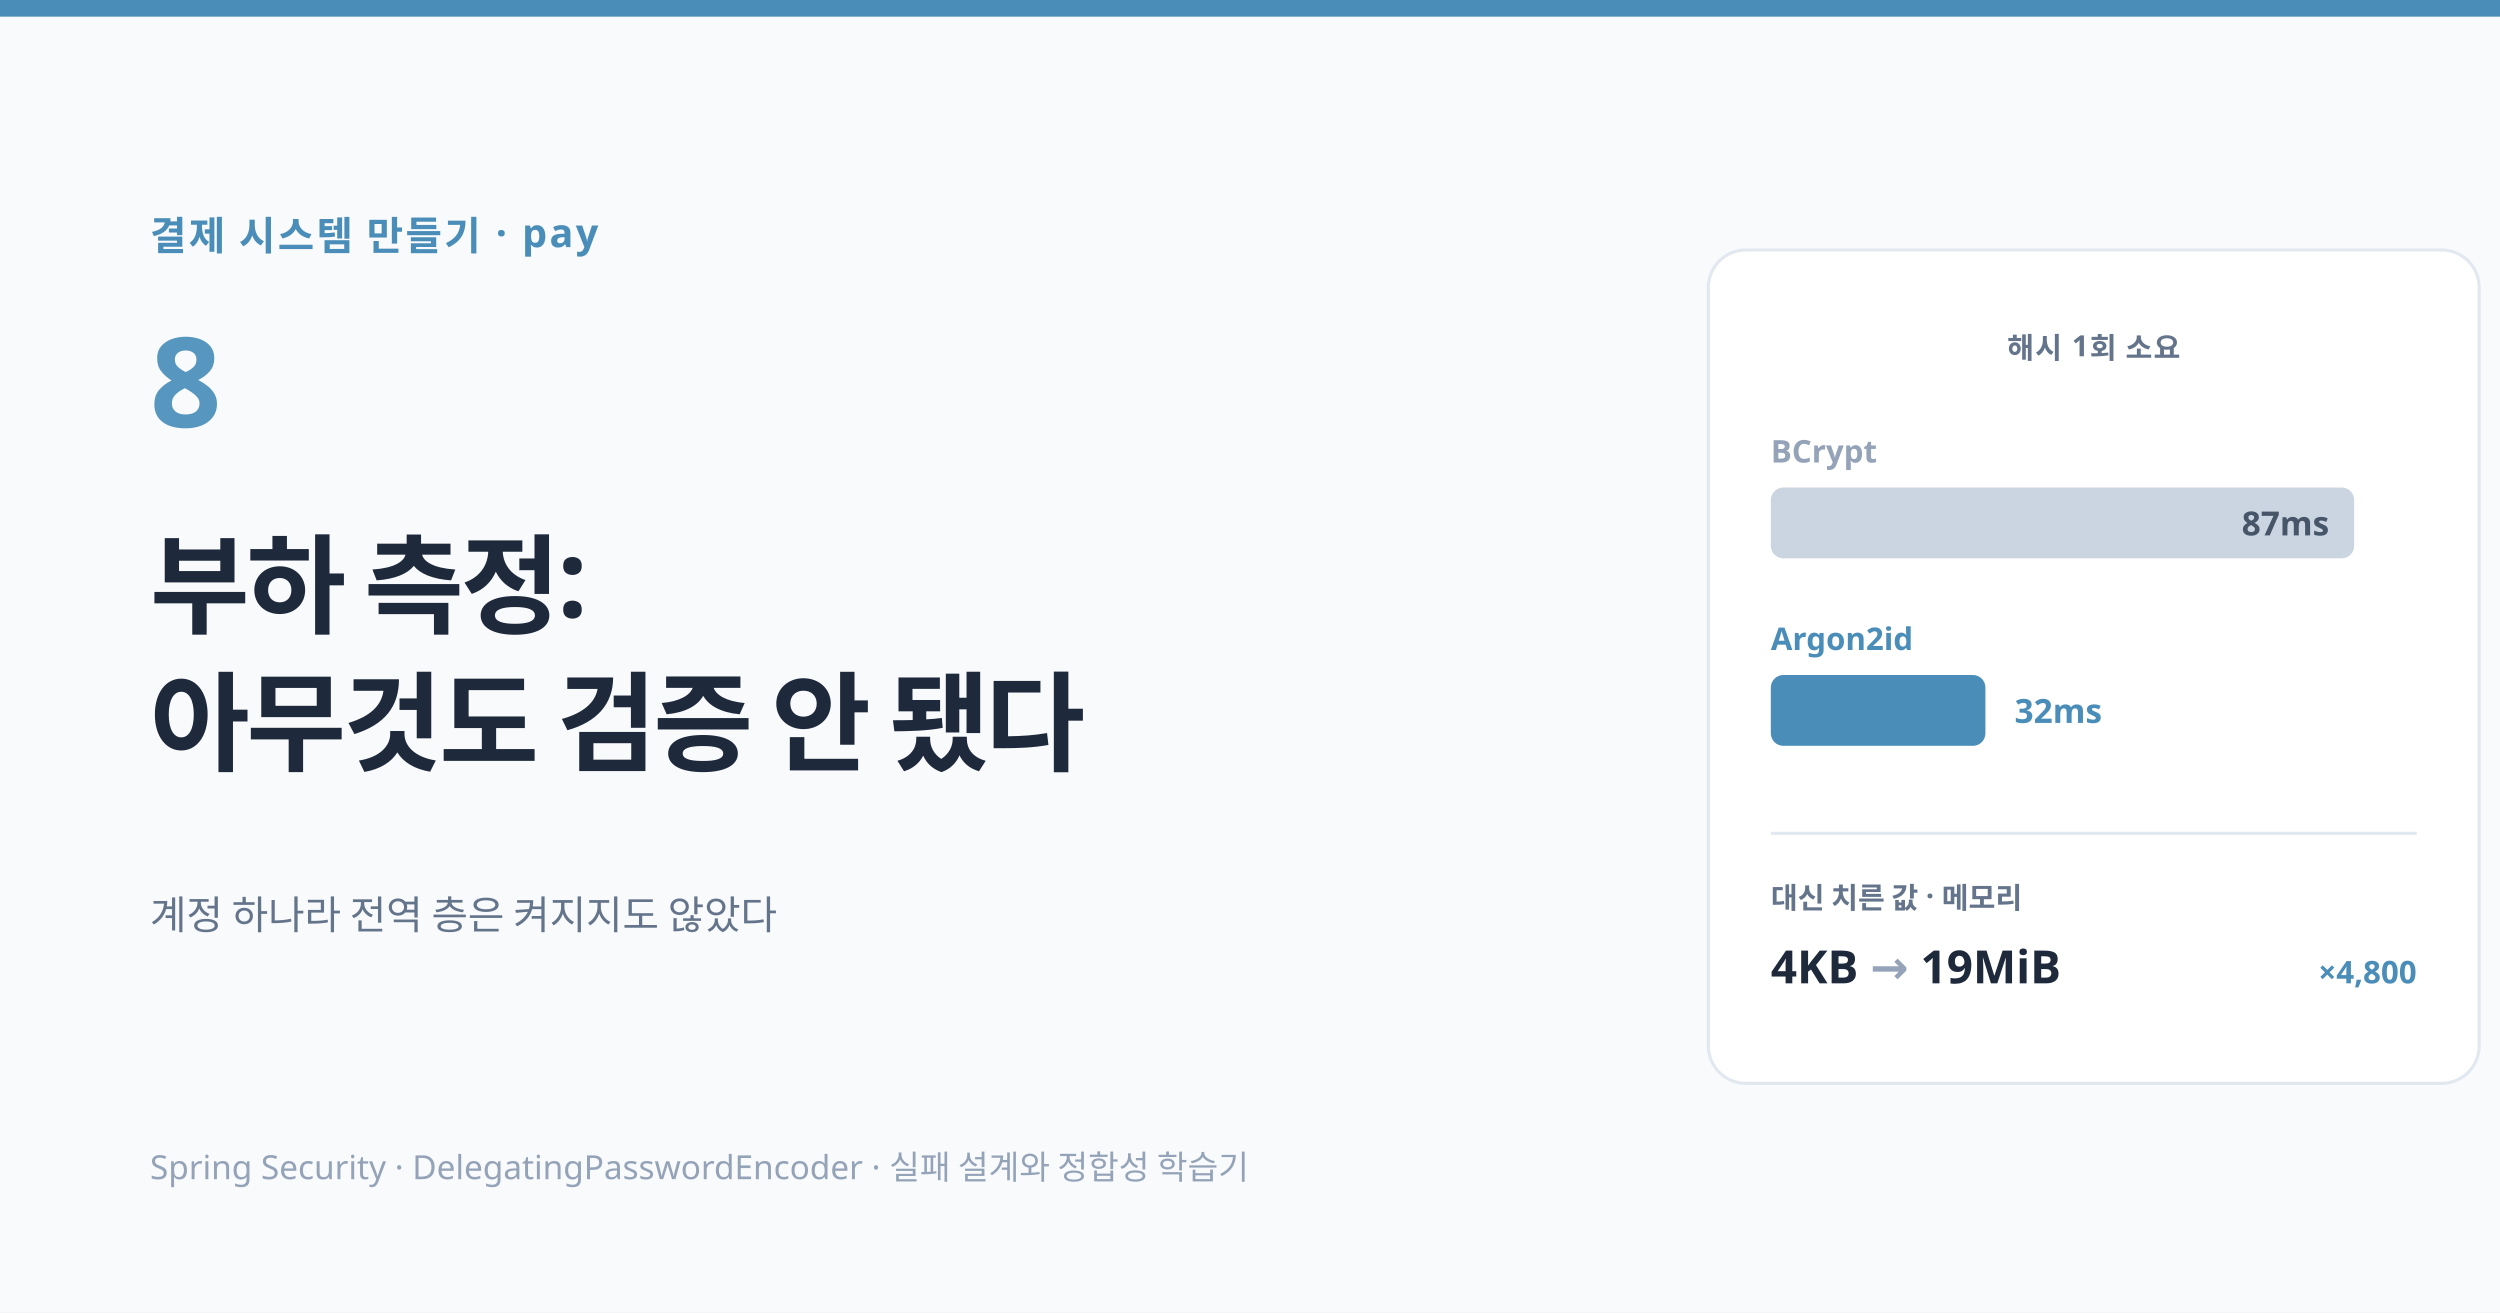
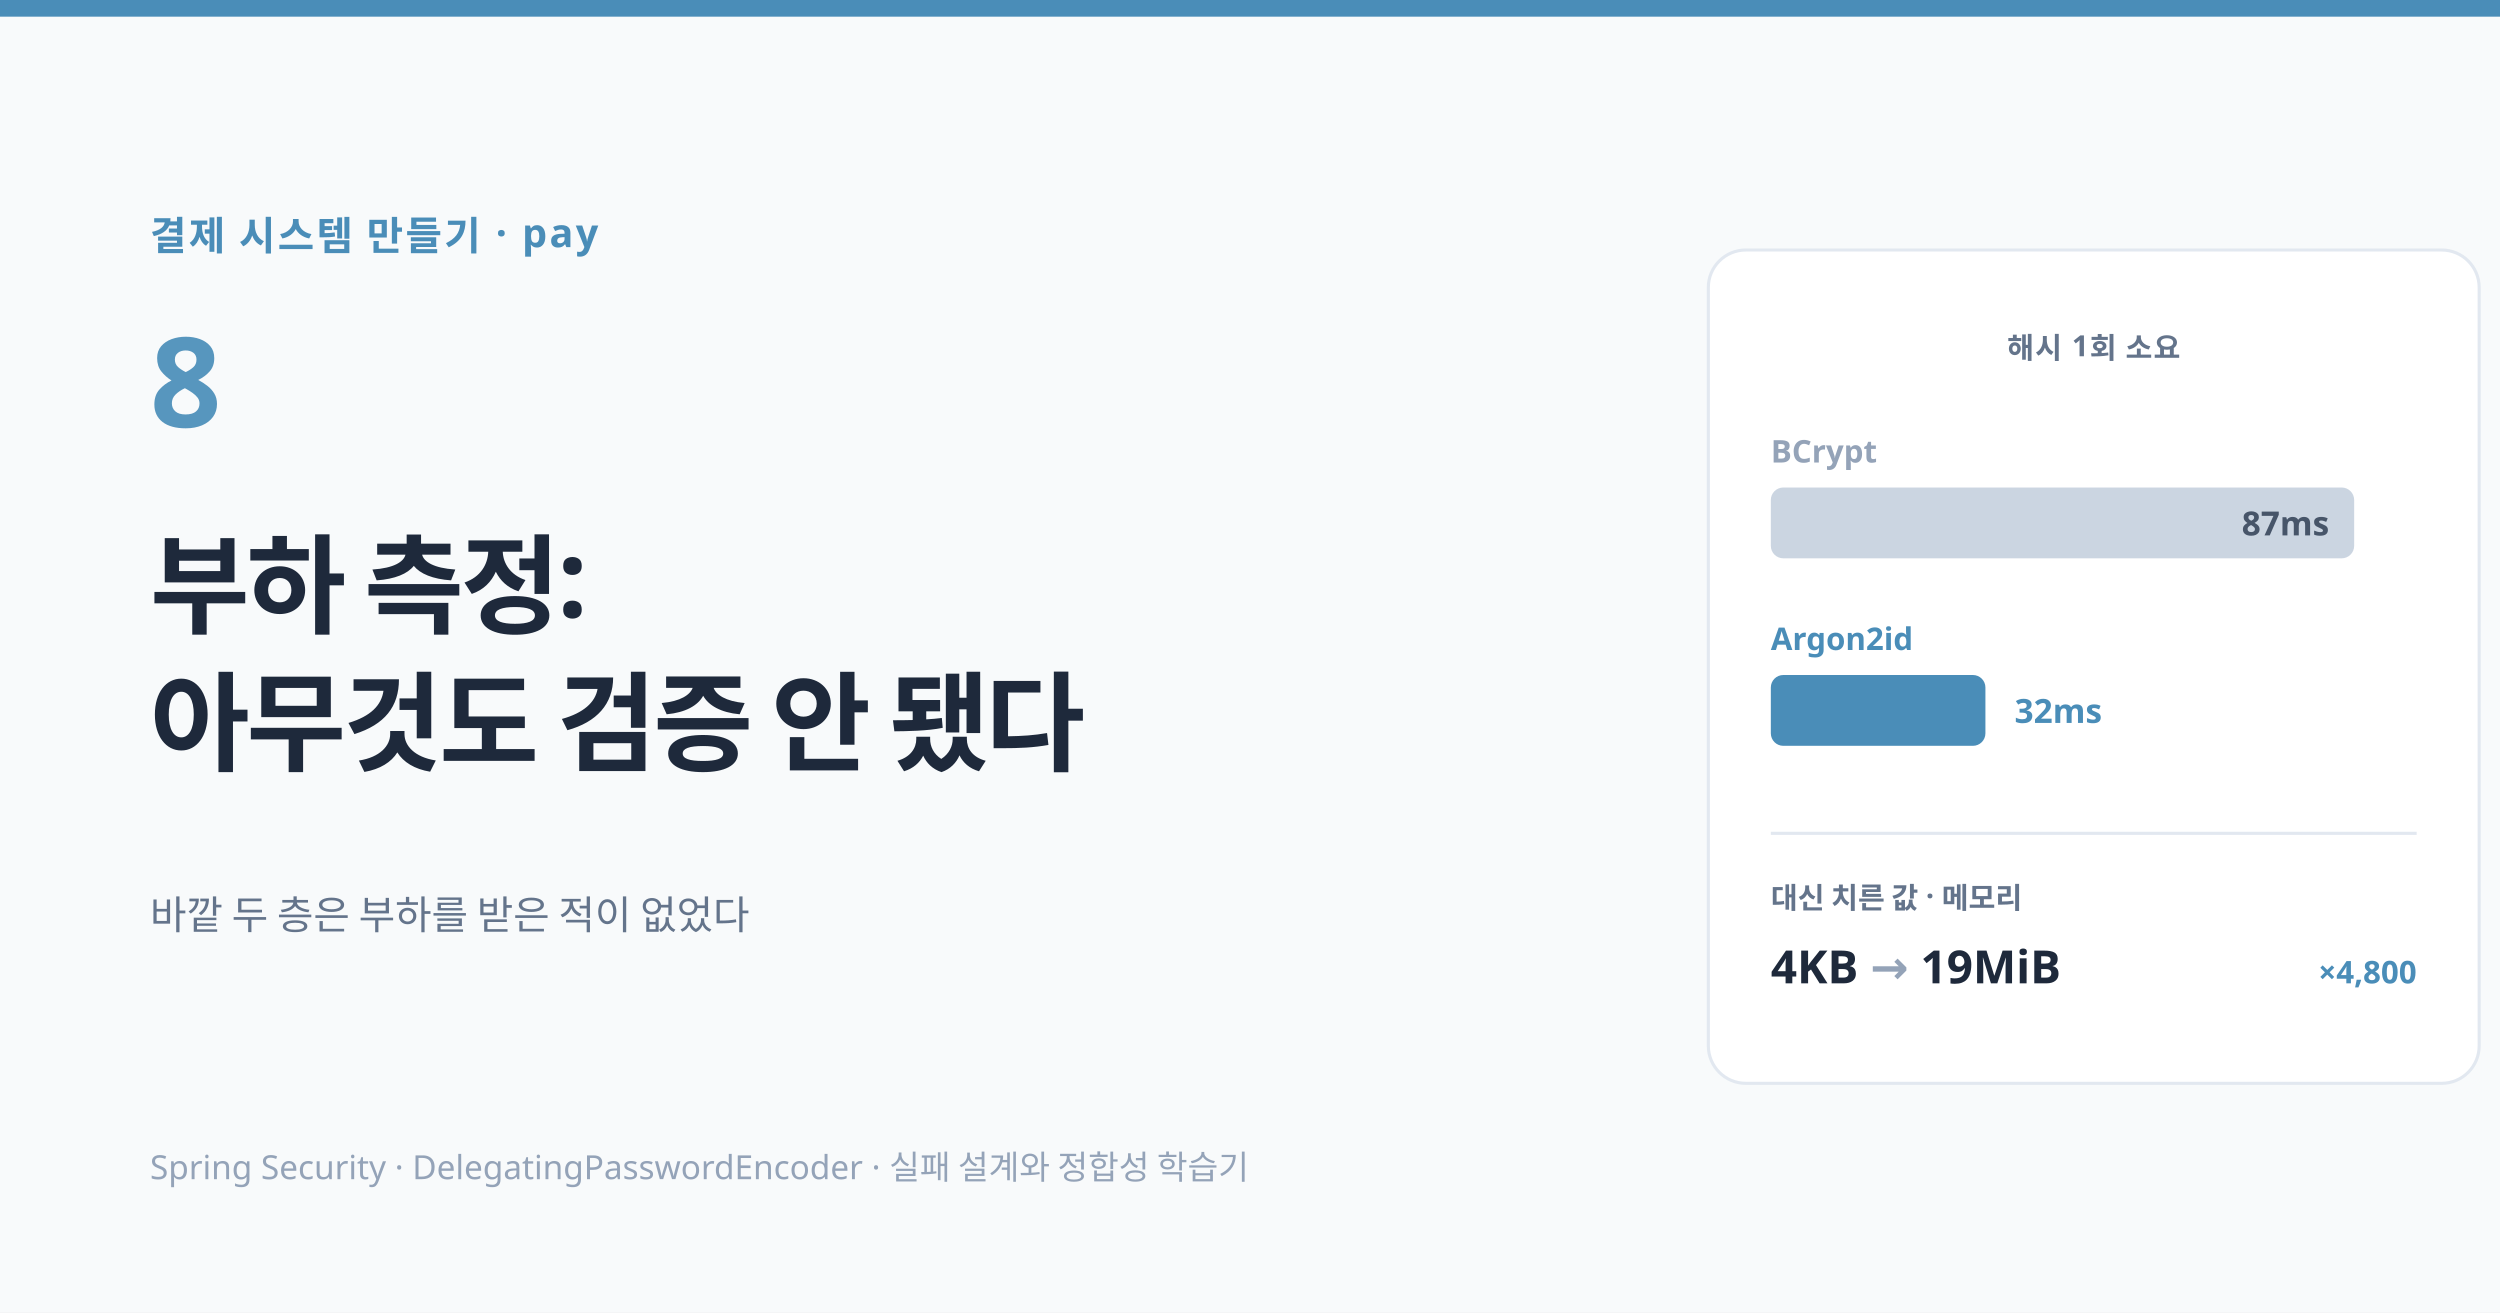
<svg xmlns="http://www.w3.org/2000/svg" viewBox="0 0 1200 630" font-family="'Pretendard', 'Apple SD Gothic Neo', system-ui, sans-serif">
  <rect width="1200" height="630" fill="#f8fafb" />
  <rect width="1200" height="8" fill="#4a8db8" />
  <rect x="820" y="120" width="370" height="400" rx="18" fill="#ffffff" stroke="#e2e8f0" stroke-width="1.5" />
  <text x="1005" y="172" text-anchor="middle" font-size="14" font-weight="700" fill="#64748b" letter-spacing="0.04em">해시 1회 소요</text>
  <text x="850" y="222" font-size="15" font-weight="700" fill="#94a3b8">BCrypt</text>
  <rect x="850" y="234" width="280" height="34" rx="6" fill="#cbd5e1" />
  <text x="1118" y="257" text-anchor="end" font-size="16" font-weight="800" fill="#475569">87ms</text>
  <text x="850" y="312" font-size="15" font-weight="700" fill="#4a8db8">Argon2id</text>
  <rect x="850" y="324" width="103" height="34" rx="6" fill="#4a8db8" />
  <text x="967" y="347" font-size="16" font-weight="800" fill="#4a8db8">32ms</text>
  <line x1="850" y1="400" x2="1160" y2="400" stroke="#e2e8f0" stroke-width="1.5" />
  <text x="850" y="436" font-size="14" font-weight="700" fill="#64748b">대신 치른 값 · 메모리</text>
  <text x="850" y="472" font-size="22" font-weight="800" fill="#1e293b">4KB <tspan fill="#94a3b8">→</tspan> 19MiB</text>
  <text x="1160" y="472" text-anchor="end" font-size="15" font-weight="800" fill="#4a8db8">×4,800</text>
  <text x="72" y="120" font-size="19" font-weight="700" fill="#4a8db8" letter-spacing="0.06em">결제 시스템 만들기 · pay</text>
  <text x="72" y="205" font-size="60" font-weight="900" fill="#4a8db8" opacity="0.92">8</text>
  <text x="72" y="300" font-size="52" font-weight="800" fill="#1e293b" letter-spacing="-0.03em">부하 측정:</text>
  <text x="72" y="366" font-size="52" font-weight="800" fill="#1e293b" letter-spacing="-0.03em">아무것도 검증 안 됐다</text>
-   <text x="72" y="446" font-size="19" fill="#64748b">계정 하나라 전역 층은 켜지지도 않았다</text>
+   <text x="72" y="446" font-size="19" fill="#64748b">바깥 두 층은 부하를 받은 적이 없었다</text>
  <text x="72" y="566" font-size="16" fill="#94a3b8">Spring Security · DelegatingPasswordEncoder · 실패 설계와 정합성 학습기</text>
</svg>
